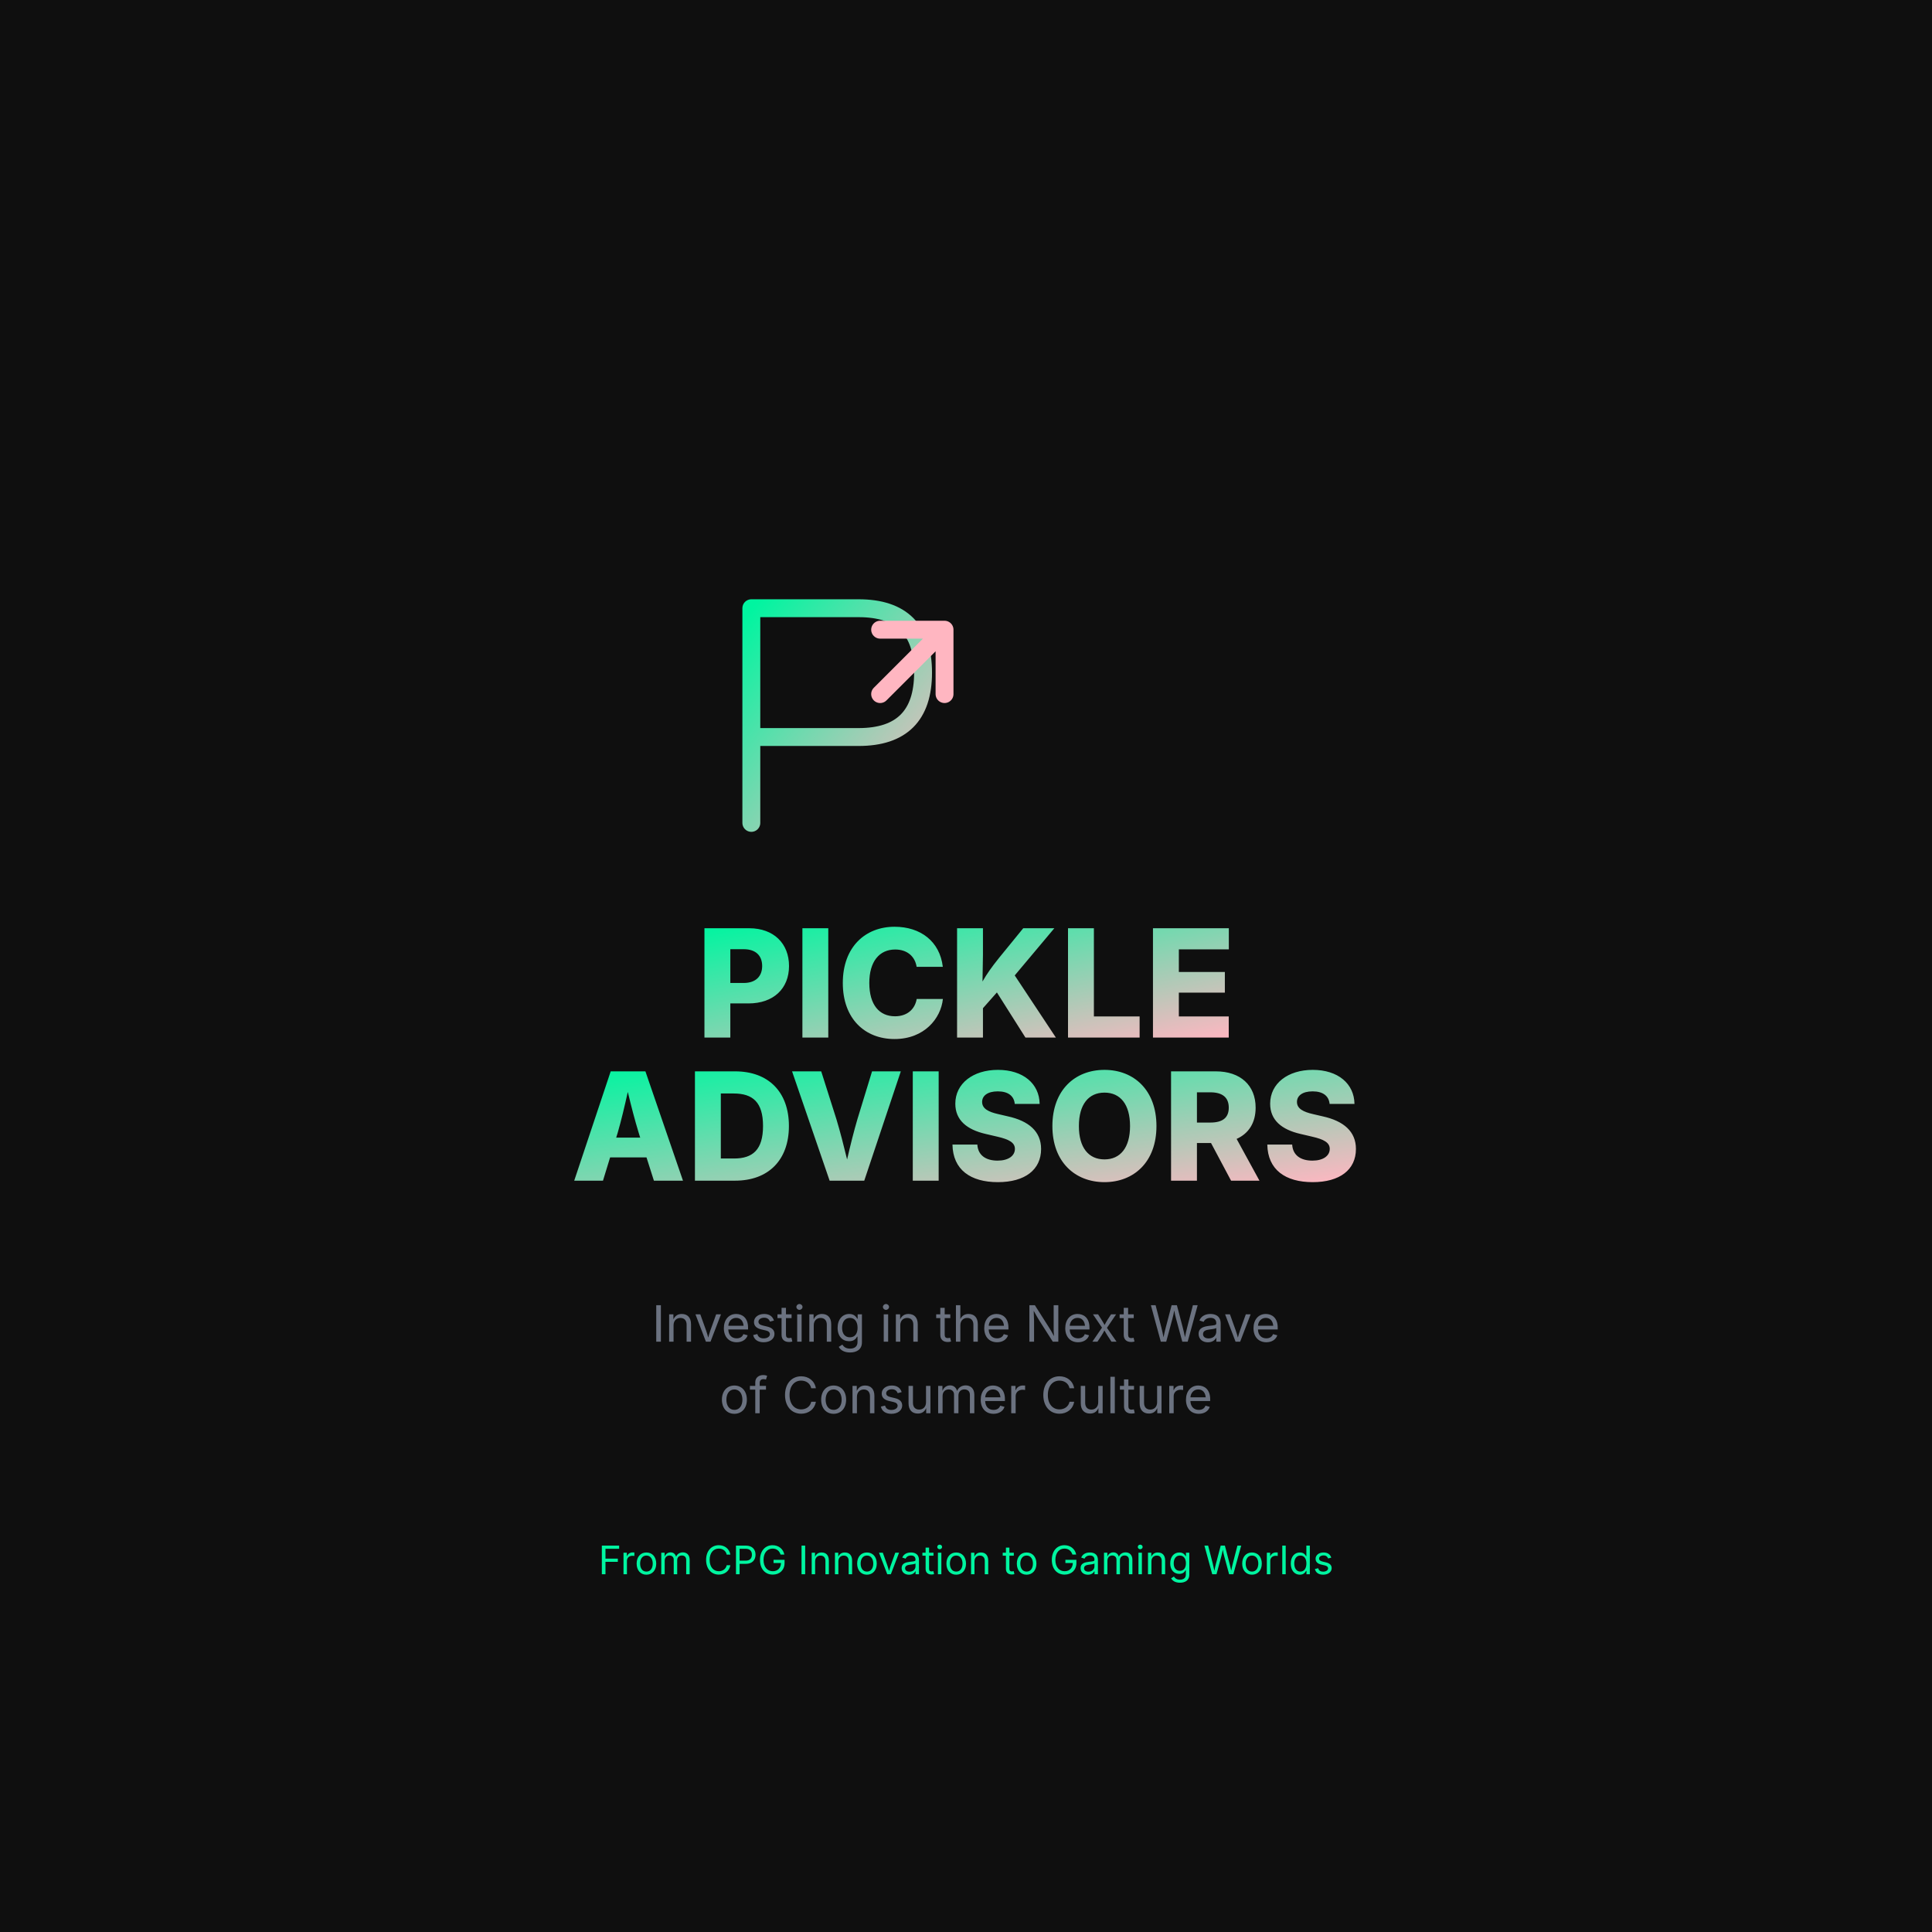
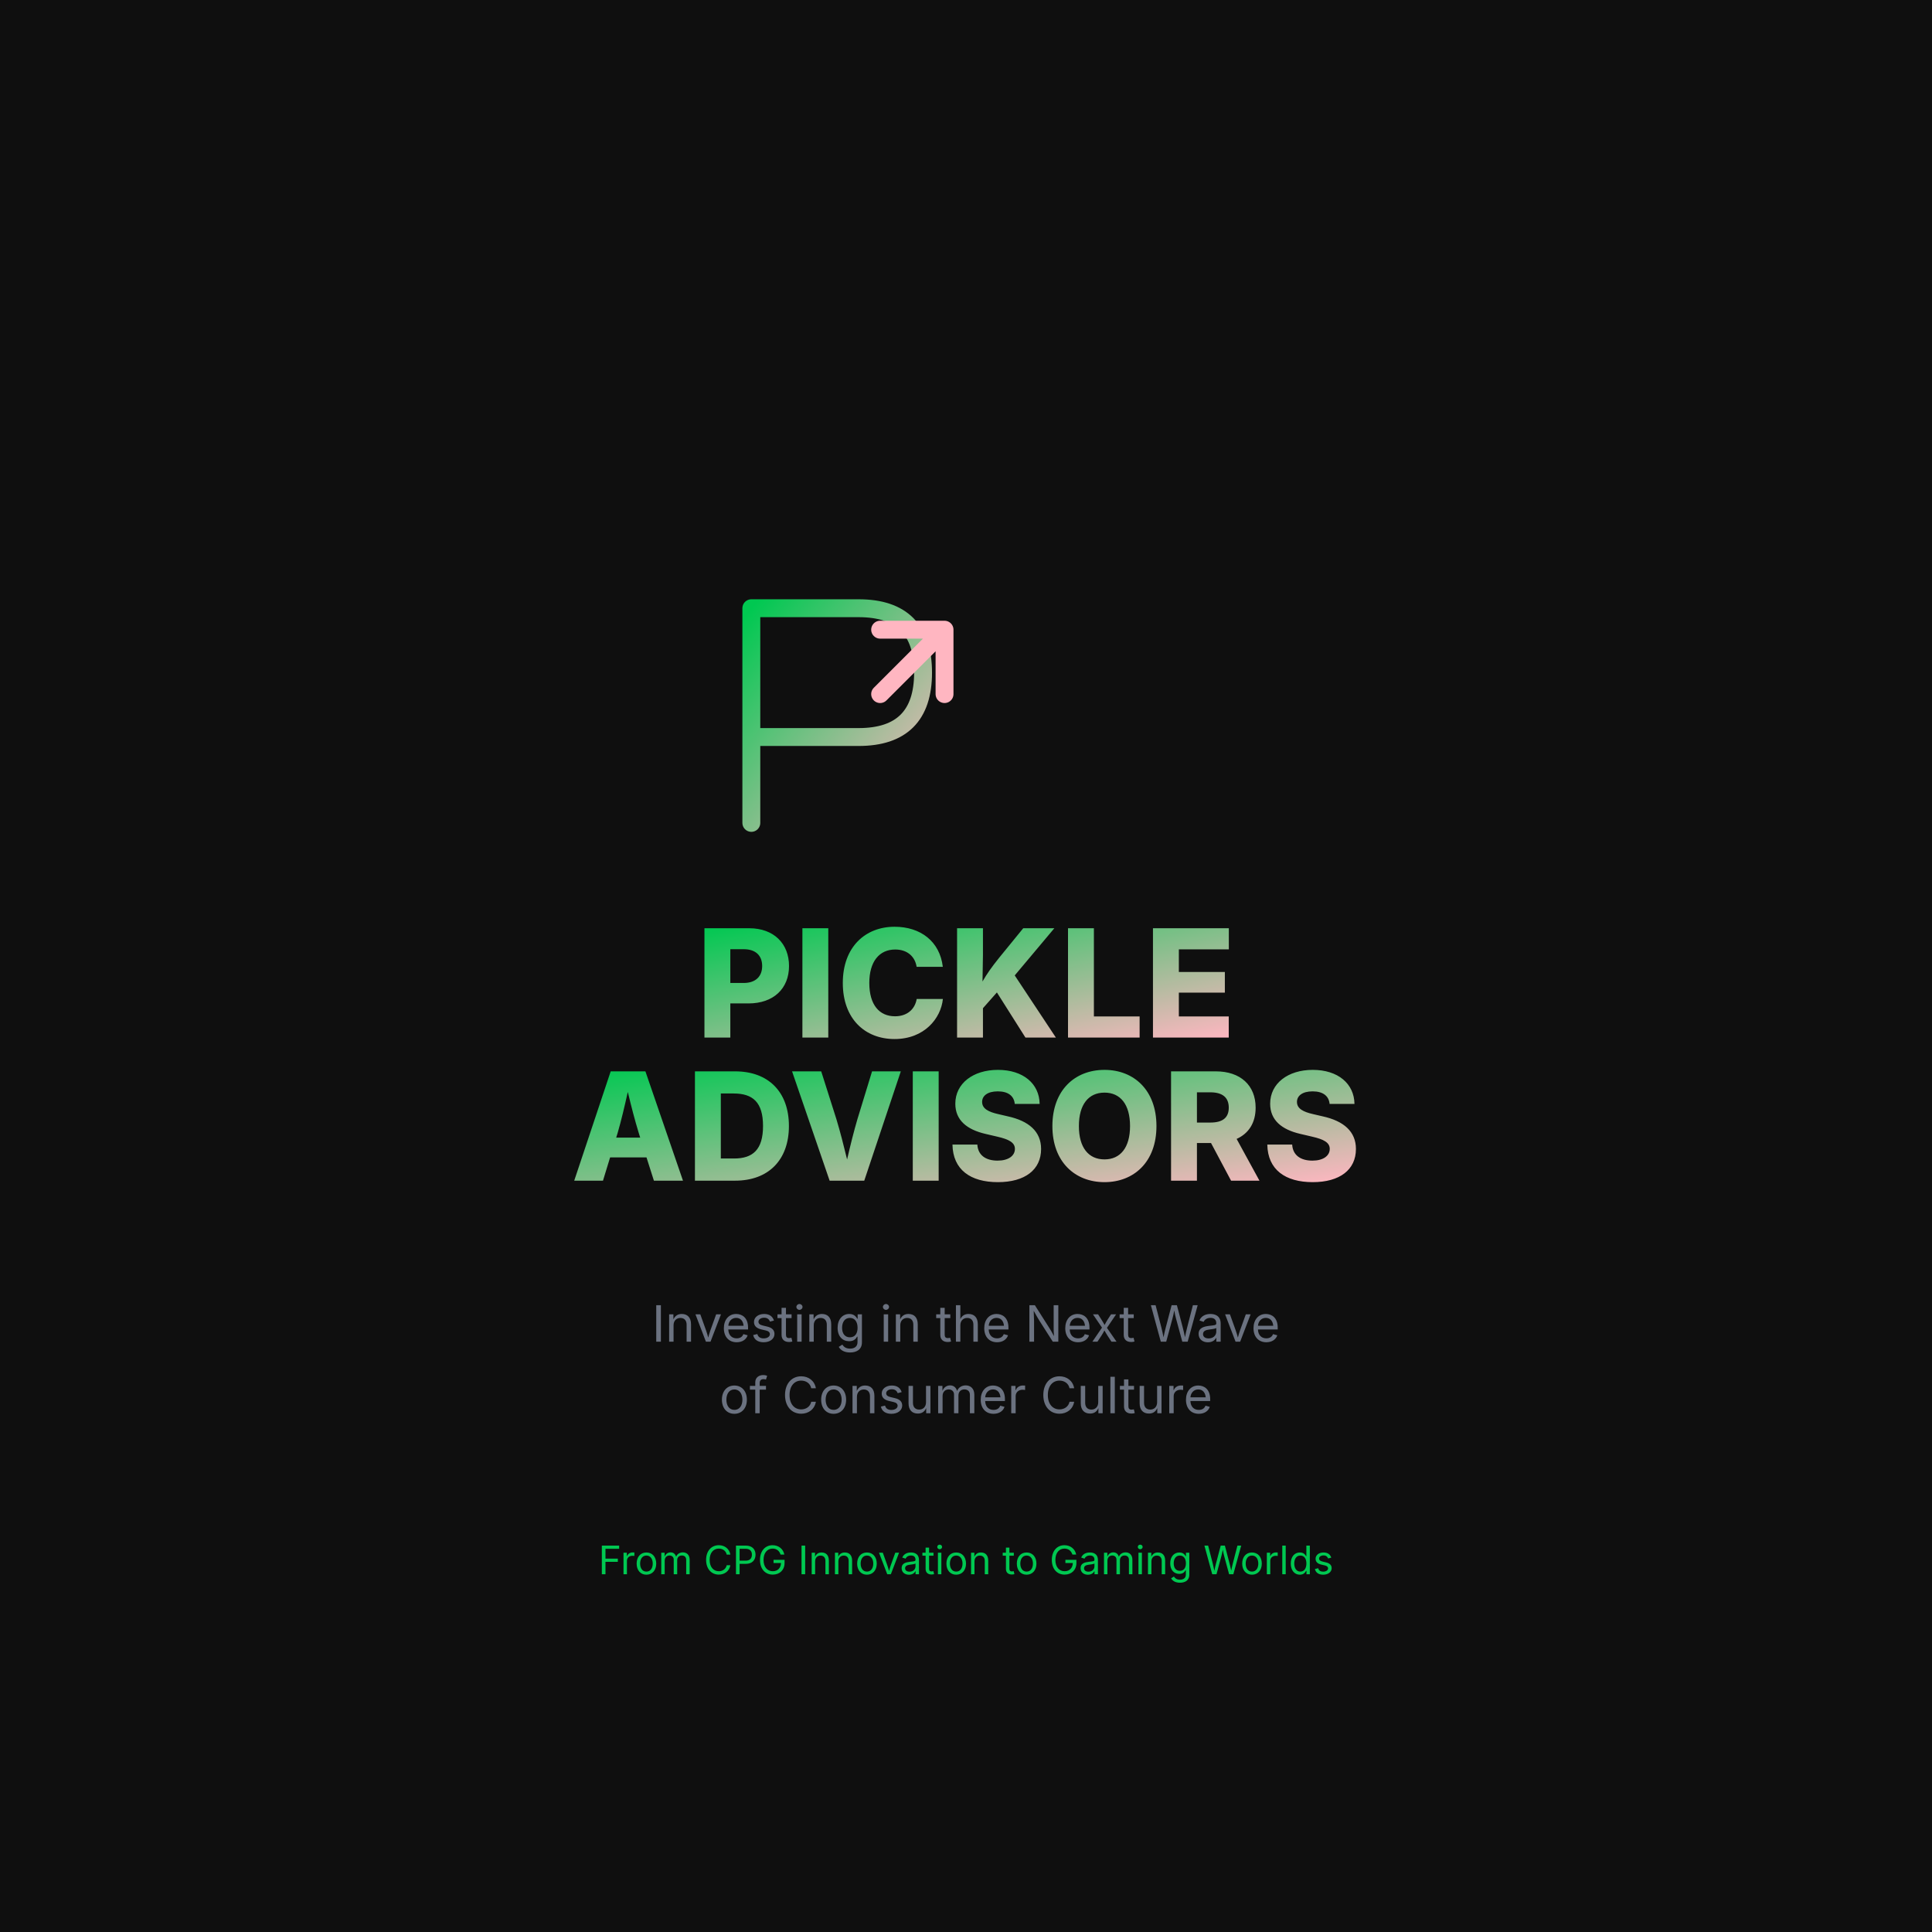
<svg xmlns="http://www.w3.org/2000/svg" width="1080" height="1080">
  <rect width="1080" height="1080" fill="#0F0F0F" />
  <defs>
    <linearGradient id="sqGradient" x1="0%" y1="0%" x2="100%" y2="100%">
-       <stop offset="0%" style="stop-color:#00F5A0;stop-opacity:1" />
+       <stop offset="0%" style="stop-color:#00C851;stop-opacity:1" />
      <stop offset="100%" style="stop-color:#FFB6C1;stop-opacity:1" />
    </linearGradient>
  </defs>
  <g transform="translate(540, 400)">
    <path d="M -120 -60 L -120 60 M -120 -60 L -60 -60 Q -24 -60 -24 -24 Q -24 12 -60 12 L -120 12" stroke="url(#sqGradient)" stroke-width="10" fill="none" stroke-linecap="round" />
    <path d="M -48 -12 L -12 -48 M -12 -48 L -12 -12 M -12 -48 L -48 -48" stroke="#FFB6C1" stroke-width="10" fill="none" stroke-linecap="round" stroke-linejoin="round" />
  </g>
  <text x="540" y="580" font-family="-apple-system, BlinkMacSystemFont, sans-serif" font-size="84" font-weight="800" fill="url(#sqGradient)" text-anchor="middle">PICKLE</text>
  <text x="540" y="660" font-family="-apple-system, BlinkMacSystemFont, sans-serif" font-size="84" font-weight="800" fill="url(#sqGradient)" text-anchor="middle">ADVISORS</text>
  <text x="540" y="750" font-family="-apple-system, BlinkMacSystemFont, sans-serif" font-size="28" font-weight="400" fill="#6B7280" text-anchor="middle">Investing in the Next Wave</text>
  <text x="540" y="790" font-family="-apple-system, BlinkMacSystemFont, sans-serif" font-size="28" font-weight="400" fill="#6B7280" text-anchor="middle">of Consumer Culture</text>
-   <text x="540" y="880" font-family="-apple-system, BlinkMacSystemFont, sans-serif" font-size="22" font-weight="400" fill="#00F5A0" text-anchor="middle">From CPG Innovation to Gaming Worlds</text>
+   <text x="540" y="880" font-family="-apple-system, BlinkMacSystemFont, sans-serif" font-size="22" font-weight="400" fill="#00C851" text-anchor="middle">From CPG Innovation to Gaming Worlds</text>
</svg>
